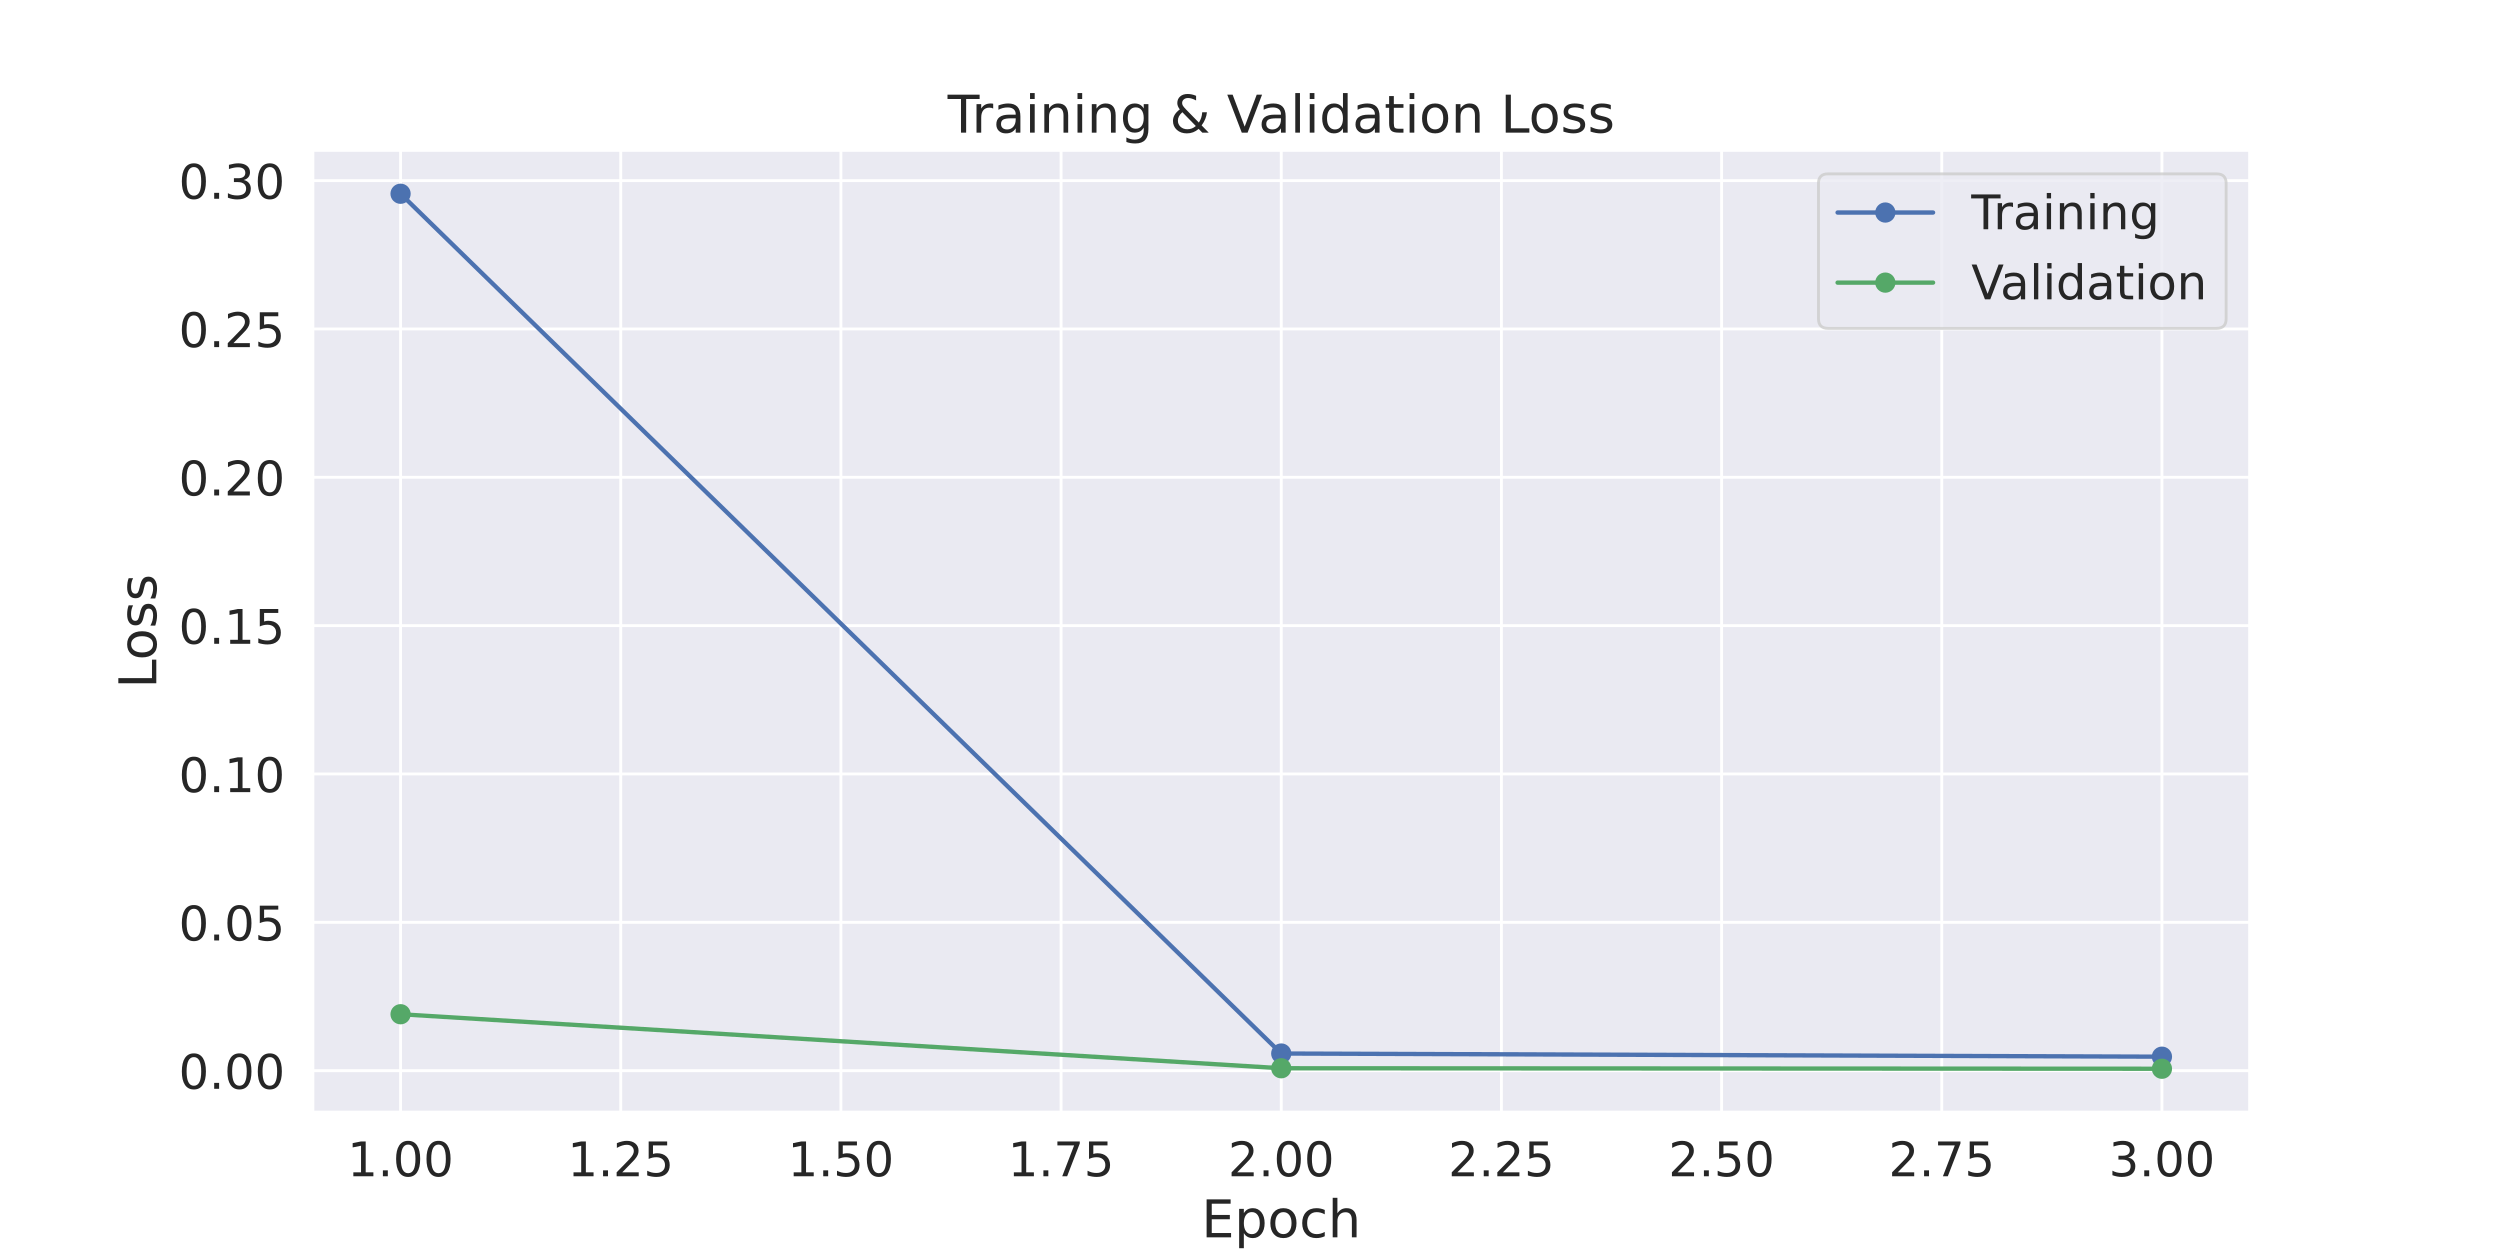
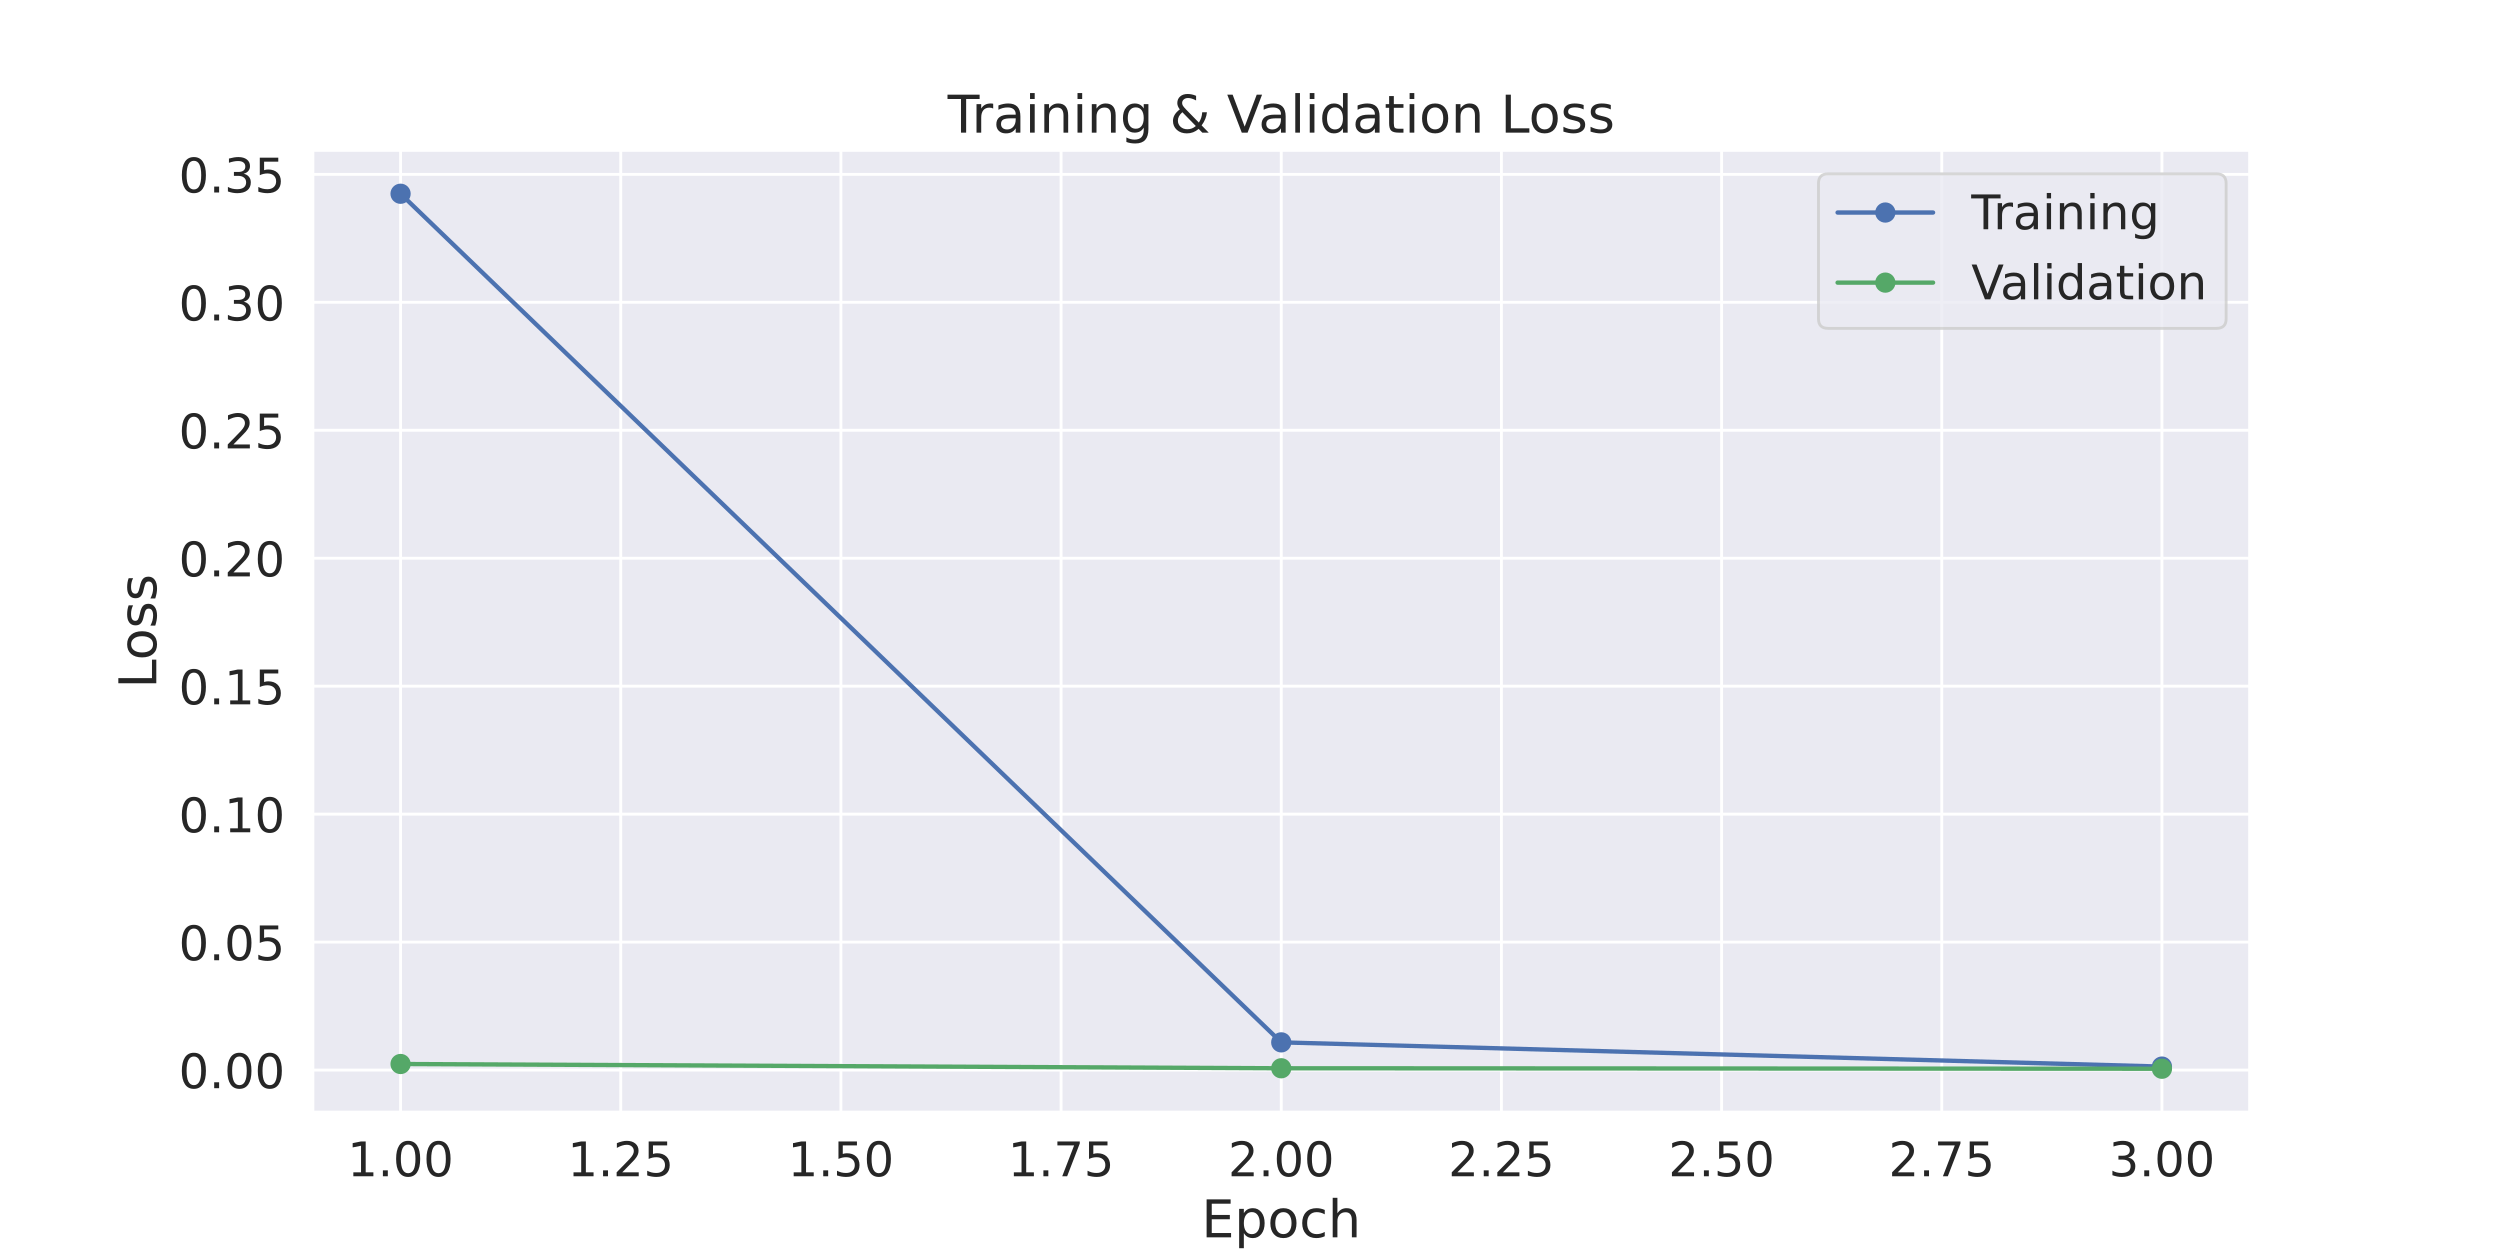
<svg xmlns="http://www.w3.org/2000/svg" xmlns:xlink="http://www.w3.org/1999/xlink" width="864pt" height="432pt" viewBox="0 0 864 432" version="1.1">
  <defs>
    <style type="text/css">*{stroke-linejoin: round; stroke-linecap: butt}</style>
  </defs>
  <g id="figure_1">
    <g id="patch_1">
      <path d="M 0 432  L 864 432  L 864 0  L 0 0  z " style="fill: #ffffff" />
    </g>
    <g id="axes_1">
      <g id="patch_2">
        <path d="M 108 384.48  L 777.6 384.48  L 777.6 51.84  L 108 51.84  z " style="fill: #eaeaf2" />
      </g>
      <g id="matplotlib.axis_1">
        <g id="xtick_1">
          <g id="line2d_1">
-             <path d="M 138.436 384.48  L 138.436 51.84  " clip-path="url(#pee584a106e)" style="fill: none; stroke: #ffffff; stroke-linecap: round" />
+             <path d="M 138.436 384.48  L 138.436 51.84  " clip-path="url(#p66d07f1329)" style="fill: none; stroke: #ffffff; stroke-linecap: round" />
          </g>
          <g id="text_1">
            <g style="fill: #262626" transform="translate(120.0672 406.5174)scale(0.165 -0.165)">
              <defs>
                <path id="DejaVuSans-31" d="M 794 531  L 1825 531  L 1825 4091  L 703 3866  L 703 4441  L 1819 4666  L 2450 4666  L 2450 531  L 3481 531  L 3481 0  L 794 0  L 794 531  z " transform="scale(0.015625)" />
                <path id="DejaVuSans-2e" d="M 684 794  L 1344 794  L 1344 0  L 684 0  L 684 794  z " transform="scale(0.015625)" />
                <path id="DejaVuSans-30" d="M 2034 4250  Q 1547 4250 1301 3770  Q 1056 3291 1056 2328  Q 1056 1369 1301 889  Q 1547 409 2034 409  Q 2525 409 2770 889  Q 3016 1369 3016 2328  Q 3016 3291 2770 3770  Q 2525 4250 2034 4250  z M 2034 4750  Q 2819 4750 3233 4129  Q 3647 3509 3647 2328  Q 3647 1150 3233 529  Q 2819 -91 2034 -91  Q 1250 -91 836 529  Q 422 1150 422 2328  Q 422 3509 836 4129  Q 1250 4750 2034 4750  z " transform="scale(0.015625)" />
              </defs>
              <use xlink:href="#DejaVuSans-31" />
              <use xlink:href="#DejaVuSans-2e" x="63.623" />
              <use xlink:href="#DejaVuSans-30" x="95.41" />
              <use xlink:href="#DejaVuSans-30" x="159.033" />
            </g>
          </g>
        </g>
        <g id="xtick_2">
          <g id="line2d_2">
-             <path d="M 214.527 384.48  L 214.527 51.84  " clip-path="url(#pee584a106e)" style="fill: none; stroke: #ffffff; stroke-linecap: round" />
+             <path d="M 214.527 384.48  L 214.527 51.84  " clip-path="url(#p66d07f1329)" style="fill: none; stroke: #ffffff; stroke-linecap: round" />
          </g>
          <g id="text_2">
            <g style="fill: #262626" transform="translate(196.1581 406.5174)scale(0.165 -0.165)">
              <defs>
                <path id="DejaVuSans-32" d="M 1228 531  L 3431 531  L 3431 0  L 469 0  L 469 531  Q 828 903 1448 1529  Q 2069 2156 2228 2338  Q 2531 2678 2651 2914  Q 2772 3150 2772 3378  Q 2772 3750 2511 3984  Q 2250 4219 1831 4219  Q 1534 4219 1204 4116  Q 875 4013 500 3803  L 500 4441  Q 881 4594 1212 4672  Q 1544 4750 1819 4750  Q 2544 4750 2975 4387  Q 3406 4025 3406 3419  Q 3406 3131 3298 2873  Q 3191 2616 2906 2266  Q 2828 2175 2409 1742  Q 1991 1309 1228 531  z " transform="scale(0.015625)" />
                <path id="DejaVuSans-35" d="M 691 4666  L 3169 4666  L 3169 4134  L 1269 4134  L 1269 2991  Q 1406 3038 1543 3061  Q 1681 3084 1819 3084  Q 2600 3084 3056 2656  Q 3513 2228 3513 1497  Q 3513 744 3044 326  Q 2575 -91 1722 -91  Q 1428 -91 1123 -41  Q 819 9 494 109  L 494 744  Q 775 591 1075 516  Q 1375 441 1709 441  Q 2250 441 2565 725  Q 2881 1009 2881 1497  Q 2881 1984 2565 2268  Q 2250 2553 1709 2553  Q 1456 2553 1204 2497  Q 953 2441 691 2322  L 691 4666  z " transform="scale(0.015625)" />
              </defs>
              <use xlink:href="#DejaVuSans-31" />
              <use xlink:href="#DejaVuSans-2e" x="63.623" />
              <use xlink:href="#DejaVuSans-32" x="95.41" />
              <use xlink:href="#DejaVuSans-35" x="159.033" />
            </g>
          </g>
        </g>
        <g id="xtick_3">
          <g id="line2d_3">
-             <path d="M 290.618 384.48  L 290.618 51.84  " clip-path="url(#pee584a106e)" style="fill: none; stroke: #ffffff; stroke-linecap: round" />
+             <path d="M 290.618 384.48  L 290.618 51.84  " clip-path="url(#p66d07f1329)" style="fill: none; stroke: #ffffff; stroke-linecap: round" />
          </g>
          <g id="text_3">
            <g style="fill: #262626" transform="translate(272.249 406.5174)scale(0.165 -0.165)">
              <use xlink:href="#DejaVuSans-31" />
              <use xlink:href="#DejaVuSans-2e" x="63.623" />
              <use xlink:href="#DejaVuSans-35" x="95.41" />
              <use xlink:href="#DejaVuSans-30" x="159.033" />
            </g>
          </g>
        </g>
        <g id="xtick_4">
          <g id="line2d_4">
-             <path d="M 366.709 384.48  L 366.709 51.84  " clip-path="url(#pee584a106e)" style="fill: none; stroke: #ffffff; stroke-linecap: round" />
+             <path d="M 366.709 384.48  L 366.709 51.84  " clip-path="url(#p66d07f1329)" style="fill: none; stroke: #ffffff; stroke-linecap: round" />
          </g>
          <g id="text_4">
            <g style="fill: #262626" transform="translate(348.3399 406.5174)scale(0.165 -0.165)">
              <defs>
                <path id="DejaVuSans-37" d="M 525 4666  L 3525 4666  L 3525 4397  L 1831 0  L 1172 0  L 2766 4134  L 525 4134  L 525 4666  z " transform="scale(0.015625)" />
              </defs>
              <use xlink:href="#DejaVuSans-31" />
              <use xlink:href="#DejaVuSans-2e" x="63.623" />
              <use xlink:href="#DejaVuSans-37" x="95.41" />
              <use xlink:href="#DejaVuSans-35" x="159.033" />
            </g>
          </g>
        </g>
        <g id="xtick_5">
          <g id="line2d_5">
-             <path d="M 442.8 384.48  L 442.8 51.84  " clip-path="url(#pee584a106e)" style="fill: none; stroke: #ffffff; stroke-linecap: round" />
+             <path d="M 442.8 384.48  L 442.8 51.84  " clip-path="url(#p66d07f1329)" style="fill: none; stroke: #ffffff; stroke-linecap: round" />
          </g>
          <g id="text_5">
            <g style="fill: #262626" transform="translate(424.4309 406.5174)scale(0.165 -0.165)">
              <use xlink:href="#DejaVuSans-32" />
              <use xlink:href="#DejaVuSans-2e" x="63.623" />
              <use xlink:href="#DejaVuSans-30" x="95.41" />
              <use xlink:href="#DejaVuSans-30" x="159.033" />
            </g>
          </g>
        </g>
        <g id="xtick_6">
          <g id="line2d_6">
-             <path d="M 518.891 384.48  L 518.891 51.84  " clip-path="url(#pee584a106e)" style="fill: none; stroke: #ffffff; stroke-linecap: round" />
+             <path d="M 518.891 384.48  L 518.891 51.84  " clip-path="url(#p66d07f1329)" style="fill: none; stroke: #ffffff; stroke-linecap: round" />
          </g>
          <g id="text_6">
            <g style="fill: #262626" transform="translate(500.5218 406.5174)scale(0.165 -0.165)">
              <use xlink:href="#DejaVuSans-32" />
              <use xlink:href="#DejaVuSans-2e" x="63.623" />
              <use xlink:href="#DejaVuSans-32" x="95.41" />
              <use xlink:href="#DejaVuSans-35" x="159.033" />
            </g>
          </g>
        </g>
        <g id="xtick_7">
          <g id="line2d_7">
-             <path d="M 594.982 384.48  L 594.982 51.84  " clip-path="url(#pee584a106e)" style="fill: none; stroke: #ffffff; stroke-linecap: round" />
+             <path d="M 594.982 384.48  L 594.982 51.84  " clip-path="url(#p66d07f1329)" style="fill: none; stroke: #ffffff; stroke-linecap: round" />
          </g>
          <g id="text_7">
            <g style="fill: #262626" transform="translate(576.6127 406.5174)scale(0.165 -0.165)">
              <use xlink:href="#DejaVuSans-32" />
              <use xlink:href="#DejaVuSans-2e" x="63.623" />
              <use xlink:href="#DejaVuSans-35" x="95.41" />
              <use xlink:href="#DejaVuSans-30" x="159.033" />
            </g>
          </g>
        </g>
        <g id="xtick_8">
          <g id="line2d_8">
-             <path d="M 671.073 384.48  L 671.073 51.84  " clip-path="url(#pee584a106e)" style="fill: none; stroke: #ffffff; stroke-linecap: round" />
+             <path d="M 671.073 384.48  L 671.073 51.84  " clip-path="url(#p66d07f1329)" style="fill: none; stroke: #ffffff; stroke-linecap: round" />
          </g>
          <g id="text_8">
            <g style="fill: #262626" transform="translate(652.7036 406.5174)scale(0.165 -0.165)">
              <use xlink:href="#DejaVuSans-32" />
              <use xlink:href="#DejaVuSans-2e" x="63.623" />
              <use xlink:href="#DejaVuSans-37" x="95.41" />
              <use xlink:href="#DejaVuSans-35" x="159.033" />
            </g>
          </g>
        </g>
        <g id="xtick_9">
          <g id="line2d_9">
-             <path d="M 747.164 384.48  L 747.164 51.84  " clip-path="url(#pee584a106e)" style="fill: none; stroke: #ffffff; stroke-linecap: round" />
+             <path d="M 747.164 384.48  L 747.164 51.84  " clip-path="url(#p66d07f1329)" style="fill: none; stroke: #ffffff; stroke-linecap: round" />
          </g>
          <g id="text_9">
            <g style="fill: #262626" transform="translate(728.7945 406.5174)scale(0.165 -0.165)">
              <defs>
                <path id="DejaVuSans-33" d="M 2597 2516  Q 3050 2419 3304 2112  Q 3559 1806 3559 1356  Q 3559 666 3084 287  Q 2609 -91 1734 -91  Q 1441 -91 1130 -33  Q 819 25 488 141  L 488 750  Q 750 597 1062 519  Q 1375 441 1716 441  Q 2309 441 2620 675  Q 2931 909 2931 1356  Q 2931 1769 2642 2001  Q 2353 2234 1838 2234  L 1294 2234  L 1294 2753  L 1863 2753  Q 2328 2753 2575 2939  Q 2822 3125 2822 3475  Q 2822 3834 2567 4026  Q 2313 4219 1838 4219  Q 1578 4219 1281 4162  Q 984 4106 628 3988  L 628 4550  Q 988 4650 1302 4700  Q 1616 4750 1894 4750  Q 2613 4750 3031 4423  Q 3450 4097 3450 3541  Q 3450 3153 3228 2886  Q 3006 2619 2597 2516  z " transform="scale(0.015625)" />
              </defs>
              <use xlink:href="#DejaVuSans-33" />
              <use xlink:href="#DejaVuSans-2e" x="63.623" />
              <use xlink:href="#DejaVuSans-30" x="95.41" />
              <use xlink:href="#DejaVuSans-30" x="159.033" />
            </g>
          </g>
        </g>
        <g id="text_10">
          <g style="fill: #262626" transform="translate(415.2403 427.6261)scale(0.18 -0.18)">
            <defs>
              <path id="DejaVuSans-45" d="M 628 4666  L 3578 4666  L 3578 4134  L 1259 4134  L 1259 2753  L 3481 2753  L 3481 2222  L 1259 2222  L 1259 531  L 3634 531  L 3634 0  L 628 0  L 628 4666  z " transform="scale(0.015625)" />
              <path id="DejaVuSans-70" d="M 1159 525  L 1159 -1331  L 581 -1331  L 581 3500  L 1159 3500  L 1159 2969  Q 1341 3281 1617 3432  Q 1894 3584 2278 3584  Q 2916 3584 3314 3078  Q 3713 2572 3713 1747  Q 3713 922 3314 415  Q 2916 -91 2278 -91  Q 1894 -91 1617 61  Q 1341 213 1159 525  z M 3116 1747  Q 3116 2381 2855 2742  Q 2594 3103 2138 3103  Q 1681 3103 1420 2742  Q 1159 2381 1159 1747  Q 1159 1113 1420 752  Q 1681 391 2138 391  Q 2594 391 2855 752  Q 3116 1113 3116 1747  z " transform="scale(0.015625)" />
              <path id="DejaVuSans-6f" d="M 1959 3097  Q 1497 3097 1228 2736  Q 959 2375 959 1747  Q 959 1119 1226 758  Q 1494 397 1959 397  Q 2419 397 2687 759  Q 2956 1122 2956 1747  Q 2956 2369 2687 2733  Q 2419 3097 1959 3097  z M 1959 3584  Q 2709 3584 3137 3096  Q 3566 2609 3566 1747  Q 3566 888 3137 398  Q 2709 -91 1959 -91  Q 1206 -91 779 398  Q 353 888 353 1747  Q 353 2609 779 3096  Q 1206 3584 1959 3584  z " transform="scale(0.015625)" />
              <path id="DejaVuSans-63" d="M 3122 3366  L 3122 2828  Q 2878 2963 2633 3030  Q 2388 3097 2138 3097  Q 1578 3097 1268 2742  Q 959 2388 959 1747  Q 959 1106 1268 751  Q 1578 397 2138 397  Q 2388 397 2633 464  Q 2878 531 3122 666  L 3122 134  Q 2881 22 2623 -34  Q 2366 -91 2075 -91  Q 1284 -91 818 406  Q 353 903 353 1747  Q 353 2603 823 3093  Q 1294 3584 2113 3584  Q 2378 3584 2631 3529  Q 2884 3475 3122 3366  z " transform="scale(0.015625)" />
              <path id="DejaVuSans-68" d="M 3513 2113  L 3513 0  L 2938 0  L 2938 2094  Q 2938 2591 2744 2837  Q 2550 3084 2163 3084  Q 1697 3084 1428 2787  Q 1159 2491 1159 1978  L 1159 0  L 581 0  L 581 4863  L 1159 4863  L 1159 2956  Q 1366 3272 1645 3428  Q 1925 3584 2291 3584  Q 2894 3584 3203 3211  Q 3513 2838 3513 2113  z " transform="scale(0.015625)" />
            </defs>
            <use xlink:href="#DejaVuSans-45" />
            <use xlink:href="#DejaVuSans-70" x="63.184" />
            <use xlink:href="#DejaVuSans-6f" x="126.66" />
            <use xlink:href="#DejaVuSans-63" x="187.842" />
            <use xlink:href="#DejaVuSans-68" x="242.822" />
          </g>
        </g>
      </g>
      <g id="matplotlib.axis_2">
        <g id="ytick_1">
          <g id="line2d_10">
-             <path d="M 108 370.022  L 777.6 370.022  " clip-path="url(#pee584a106e)" style="fill: none; stroke: #ffffff; stroke-linecap: round" />
+             <path d="M 108 369.812  L 777.6 369.812  " clip-path="url(#p66d07f1329)" style="fill: none; stroke: #ffffff; stroke-linecap: round" />
          </g>
          <g id="text_11">
-             <g style="fill: #262626" transform="translate(61.76172 376.2907)scale(0.165 -0.165)">
+             <g style="fill: #262626" transform="translate(61.76172 376.0812)scale(0.165 -0.165)">
              <use xlink:href="#DejaVuSans-30" />
              <use xlink:href="#DejaVuSans-2e" x="63.623" />
              <use xlink:href="#DejaVuSans-30" x="95.41" />
              <use xlink:href="#DejaVuSans-30" x="159.033" />
            </g>
          </g>
        </g>
        <g id="ytick_2">
          <g id="line2d_11">
-             <path d="M 108 318.756  L 777.6 318.756  " clip-path="url(#pee584a106e)" style="fill: none; stroke: #ffffff; stroke-linecap: round" />
+             <path d="M 108 325.591  L 777.6 325.591  " clip-path="url(#p66d07f1329)" style="fill: none; stroke: #ffffff; stroke-linecap: round" />
          </g>
          <g id="text_12">
-             <g style="fill: #262626" transform="translate(61.76172 325.0244)scale(0.165 -0.165)">
+             <g style="fill: #262626" transform="translate(61.76172 331.8593)scale(0.165 -0.165)">
              <use xlink:href="#DejaVuSans-30" />
              <use xlink:href="#DejaVuSans-2e" x="63.623" />
              <use xlink:href="#DejaVuSans-30" x="95.41" />
              <use xlink:href="#DejaVuSans-35" x="159.033" />
            </g>
          </g>
        </g>
        <g id="ytick_3">
          <g id="line2d_12">
-             <path d="M 108 267.489  L 777.6 267.489  " clip-path="url(#pee584a106e)" style="fill: none; stroke: #ffffff; stroke-linecap: round" />
+             <path d="M 108 281.369  L 777.6 281.369  " clip-path="url(#p66d07f1329)" style="fill: none; stroke: #ffffff; stroke-linecap: round" />
          </g>
          <g id="text_13">
-             <g style="fill: #262626" transform="translate(61.76172 273.7581)scale(0.165 -0.165)">
+             <g style="fill: #262626" transform="translate(61.76172 287.6375)scale(0.165 -0.165)">
              <use xlink:href="#DejaVuSans-30" />
              <use xlink:href="#DejaVuSans-2e" x="63.623" />
              <use xlink:href="#DejaVuSans-31" x="95.41" />
              <use xlink:href="#DejaVuSans-30" x="159.033" />
            </g>
          </g>
        </g>
        <g id="ytick_4">
          <g id="line2d_13">
-             <path d="M 108 216.223  L 777.6 216.223  " clip-path="url(#pee584a106e)" style="fill: none; stroke: #ffffff; stroke-linecap: round" />
+             <path d="M 108 237.147  L 777.6 237.147  " clip-path="url(#p66d07f1329)" style="fill: none; stroke: #ffffff; stroke-linecap: round" />
          </g>
          <g id="text_14">
-             <g style="fill: #262626" transform="translate(61.76172 222.4918)scale(0.165 -0.165)">
+             <g style="fill: #262626" transform="translate(61.76172 243.4156)scale(0.165 -0.165)">
              <use xlink:href="#DejaVuSans-30" />
              <use xlink:href="#DejaVuSans-2e" x="63.623" />
              <use xlink:href="#DejaVuSans-31" x="95.41" />
              <use xlink:href="#DejaVuSans-35" x="159.033" />
            </g>
          </g>
        </g>
        <g id="ytick_5">
          <g id="line2d_14">
-             <path d="M 108 164.957  L 777.6 164.957  " clip-path="url(#pee584a106e)" style="fill: none; stroke: #ffffff; stroke-linecap: round" />
+             <path d="M 108 192.925  L 777.6 192.925  " clip-path="url(#p66d07f1329)" style="fill: none; stroke: #ffffff; stroke-linecap: round" />
          </g>
          <g id="text_15">
-             <g style="fill: #262626" transform="translate(61.76172 171.2254)scale(0.165 -0.165)">
+             <g style="fill: #262626" transform="translate(61.76172 199.1937)scale(0.165 -0.165)">
              <use xlink:href="#DejaVuSans-30" />
              <use xlink:href="#DejaVuSans-2e" x="63.623" />
              <use xlink:href="#DejaVuSans-32" x="95.41" />
              <use xlink:href="#DejaVuSans-30" x="159.033" />
            </g>
          </g>
        </g>
        <g id="ytick_6">
          <g id="line2d_15">
-             <path d="M 108 113.69  L 777.6 113.69  " clip-path="url(#pee584a106e)" style="fill: none; stroke: #ffffff; stroke-linecap: round" />
+             <path d="M 108 148.703  L 777.6 148.703  " clip-path="url(#p66d07f1329)" style="fill: none; stroke: #ffffff; stroke-linecap: round" />
          </g>
          <g id="text_16">
-             <g style="fill: #262626" transform="translate(61.76172 119.9591)scale(0.165 -0.165)">
+             <g style="fill: #262626" transform="translate(61.76172 154.9719)scale(0.165 -0.165)">
              <use xlink:href="#DejaVuSans-30" />
              <use xlink:href="#DejaVuSans-2e" x="63.623" />
              <use xlink:href="#DejaVuSans-32" x="95.41" />
              <use xlink:href="#DejaVuSans-35" x="159.033" />
            </g>
          </g>
        </g>
        <g id="ytick_7">
          <g id="line2d_16">
-             <path d="M 108 62.424  L 777.6 62.424  " clip-path="url(#pee584a106e)" style="fill: none; stroke: #ffffff; stroke-linecap: round" />
+             <path d="M 108 104.481  L 777.6 104.481  " clip-path="url(#p66d07f1329)" style="fill: none; stroke: #ffffff; stroke-linecap: round" />
          </g>
          <g id="text_17">
-             <g style="fill: #262626" transform="translate(61.76172 68.6928)scale(0.165 -0.165)">
+             <g style="fill: #262626" transform="translate(61.76172 110.75)scale(0.165 -0.165)">
              <use xlink:href="#DejaVuSans-30" />
              <use xlink:href="#DejaVuSans-2e" x="63.623" />
              <use xlink:href="#DejaVuSans-33" x="95.41" />
              <use xlink:href="#DejaVuSans-30" x="159.033" />
            </g>
          </g>
        </g>
-         <g id="text_18">
+         <g id="ytick_8">
+           <g id="line2d_17">
+             <path d="M 108 60.259  L 777.6 60.259  " clip-path="url(#p66d07f1329)" style="fill: none; stroke: #ffffff; stroke-linecap: round" />
+           </g>
+           <g id="text_18">
+             <g style="fill: #262626" transform="translate(61.76172 66.52818)scale(0.165 -0.165)">
+               <use xlink:href="#DejaVuSans-30" />
+               <use xlink:href="#DejaVuSans-2e" x="63.623" />
+               <use xlink:href="#DejaVuSans-33" x="95.41" />
+               <use xlink:href="#DejaVuSans-35" x="159.033" />
+             </g>
+           </g>
+         </g>
+         <g id="text_19">
          <g style="fill: #262626" transform="translate(54.01828 237.9009)rotate(-90)scale(0.18 -0.18)">
            <defs>
              <path id="DejaVuSans-4c" d="M 628 4666  L 1259 4666  L 1259 531  L 3531 531  L 3531 0  L 628 0  L 628 4666  z " transform="scale(0.015625)" />
              <path id="DejaVuSans-73" d="M 2834 3397  L 2834 2853  Q 2591 2978 2328 3040  Q 2066 3103 1784 3103  Q 1356 3103 1142 2972  Q 928 2841 928 2578  Q 928 2378 1081 2264  Q 1234 2150 1697 2047  L 1894 2003  Q 2506 1872 2764 1633  Q 3022 1394 3022 966  Q 3022 478 2636 193  Q 2250 -91 1575 -91  Q 1294 -91 989 -36  Q 684 19 347 128  L 347 722  Q 666 556 975 473  Q 1284 391 1588 391  Q 1994 391 2212 530  Q 2431 669 2431 922  Q 2431 1156 2273 1281  Q 2116 1406 1581 1522  L 1381 1569  Q 847 1681 609 1914  Q 372 2147 372 2553  Q 372 3047 722 3315  Q 1072 3584 1716 3584  Q 2034 3584 2315 3537  Q 2597 3491 2834 3397  z " transform="scale(0.015625)" />
            </defs>
            <use xlink:href="#DejaVuSans-4c" />
            <use xlink:href="#DejaVuSans-6f" x="53.963" />
            <use xlink:href="#DejaVuSans-73" x="115.145" />
            <use xlink:href="#DejaVuSans-73" x="167.244" />
          </g>
        </g>
      </g>
-       <g id="line2d_17">
-         <path d="M 138.436 66.96  L 442.8 364.096  L 747.164 365.191  " clip-path="url(#pee584a106e)" style="fill: none; stroke: #4c72b0; stroke-width: 1.5; stroke-linecap: round" />
+       <g id="line2d_18">
+         <path d="M 138.436 66.96  L 442.8 360.241  L 747.164 368.611  " clip-path="url(#p66d07f1329)" style="fill: none; stroke: #4c72b0; stroke-width: 1.5; stroke-linecap: round" />
        <defs>
-           <path id="mf49e68f4fa" d="M 0 3  C 0.796 3 1.559 2.684 2.121 2.121  C 2.684 1.559 3 0.796 3 0  C 3 -0.796 2.684 -1.559 2.121 -2.121  C 1.559 -2.684 0.796 -3 0 -3  C -0.796 -3 -1.559 -2.684 -2.121 -2.121  C -2.684 -1.559 -3 -0.796 -3 0  C -3 0.796 -2.684 1.559 -2.121 2.121  C -1.559 2.684 -0.796 3 0 3  z " style="stroke: #4c72b0" />
+           <path id="m0e939ecf82" d="M 0 3  C 0.796 3 1.559 2.684 2.121 2.121  C 2.684 1.559 3 0.796 3 0  C 3 -0.796 2.684 -1.559 2.121 -2.121  C 1.559 -2.684 0.796 -3 0 -3  C -0.796 -3 -1.559 -2.684 -2.121 -2.121  C -2.684 -1.559 -3 -0.796 -3 0  C -3 0.796 -2.684 1.559 -2.121 2.121  C -1.559 2.684 -0.796 3 0 3  z " style="stroke: #4c72b0" />
        </defs>
-         <g clip-path="url(#pee584a106e)">
-           <use xlink:href="#mf49e68f4fa" x="138.436" y="66.96" style="fill: #4c72b0; stroke: #4c72b0" />
-           <use xlink:href="#mf49e68f4fa" x="442.8" y="364.096" style="fill: #4c72b0; stroke: #4c72b0" />
-           <use xlink:href="#mf49e68f4fa" x="747.164" y="365.191" style="fill: #4c72b0; stroke: #4c72b0" />
-         </g>
-       </g>
-       <g id="line2d_18">
-         <path d="M 138.436 350.519  L 442.8 369.191  L 747.164 369.36  " clip-path="url(#pee584a106e)" style="fill: none; stroke: #55a868; stroke-width: 1.5; stroke-linecap: round" />
+         <g clip-path="url(#p66d07f1329)">
+           <use xlink:href="#m0e939ecf82" x="138.436" y="66.96" style="fill: #4c72b0; stroke: #4c72b0" />
+           <use xlink:href="#m0e939ecf82" x="442.8" y="360.241" style="fill: #4c72b0; stroke: #4c72b0" />
+           <use xlink:href="#m0e939ecf82" x="747.164" y="368.611" style="fill: #4c72b0; stroke: #4c72b0" />
+         </g>
+       </g>
+       <g id="line2d_19">
+         <path d="M 138.436 367.718  L 442.8 369.193  L 747.164 369.36  " clip-path="url(#p66d07f1329)" style="fill: none; stroke: #55a868; stroke-width: 1.5; stroke-linecap: round" />
        <defs>
-           <path id="m75b899f1af" d="M 0 3  C 0.796 3 1.559 2.684 2.121 2.121  C 2.684 1.559 3 0.796 3 0  C 3 -0.796 2.684 -1.559 2.121 -2.121  C 1.559 -2.684 0.796 -3 0 -3  C -0.796 -3 -1.559 -2.684 -2.121 -2.121  C -2.684 -1.559 -3 -0.796 -3 0  C -3 0.796 -2.684 1.559 -2.121 2.121  C -1.559 2.684 -0.796 3 0 3  z " style="stroke: #55a868" />
+           <path id="m5a03a164b7" d="M 0 3  C 0.796 3 1.559 2.684 2.121 2.121  C 2.684 1.559 3 0.796 3 0  C 3 -0.796 2.684 -1.559 2.121 -2.121  C 1.559 -2.684 0.796 -3 0 -3  C -0.796 -3 -1.559 -2.684 -2.121 -2.121  C -2.684 -1.559 -3 -0.796 -3 0  C -3 0.796 -2.684 1.559 -2.121 2.121  C -1.559 2.684 -0.796 3 0 3  z " style="stroke: #55a868" />
        </defs>
-         <g clip-path="url(#pee584a106e)">
-           <use xlink:href="#m75b899f1af" x="138.436" y="350.519" style="fill: #55a868; stroke: #55a868" />
-           <use xlink:href="#m75b899f1af" x="442.8" y="369.191" style="fill: #55a868; stroke: #55a868" />
-           <use xlink:href="#m75b899f1af" x="747.164" y="369.36" style="fill: #55a868; stroke: #55a868" />
+         <g clip-path="url(#p66d07f1329)">
+           <use xlink:href="#m5a03a164b7" x="138.436" y="367.718" style="fill: #55a868; stroke: #55a868" />
+           <use xlink:href="#m5a03a164b7" x="442.8" y="369.193" style="fill: #55a868; stroke: #55a868" />
+           <use xlink:href="#m5a03a164b7" x="747.164" y="369.36" style="fill: #55a868; stroke: #55a868" />
        </g>
      </g>
      <g id="patch_3">
        <path d="M 108 384.48  L 108 51.84  " style="fill: none; stroke: #ffffff; stroke-width: 1.25; stroke-linejoin: miter; stroke-linecap: square" />
      </g>
      <g id="patch_4">
        <path d="M 777.6 384.48  L 777.6 51.84  " style="fill: none; stroke: #ffffff; stroke-width: 1.25; stroke-linejoin: miter; stroke-linecap: square" />
      </g>
      <g id="patch_5">
        <path d="M 108 384.48  L 777.6 384.48  " style="fill: none; stroke: #ffffff; stroke-width: 1.25; stroke-linejoin: miter; stroke-linecap: square" />
      </g>
      <g id="patch_6">
        <path d="M 108 51.84  L 777.6 51.84  " style="fill: none; stroke: #ffffff; stroke-width: 1.25; stroke-linejoin: miter; stroke-linecap: square" />
      </g>
-       <g id="text_19">
+       <g id="text_20">
        <g style="fill: #262626" transform="translate(327.51 45.84)scale(0.18 -0.18)">
          <defs>
            <path id="DejaVuSans-54" d="M -19 4666  L 3928 4666  L 3928 4134  L 2272 4134  L 2272 0  L 1638 0  L 1638 4134  L -19 4134  L -19 4666  z " transform="scale(0.015625)" />
            <path id="DejaVuSans-72" d="M 2631 2963  Q 2534 3019 2420 3045  Q 2306 3072 2169 3072  Q 1681 3072 1420 2755  Q 1159 2438 1159 1844  L 1159 0  L 581 0  L 581 3500  L 1159 3500  L 1159 2956  Q 1341 3275 1631 3429  Q 1922 3584 2338 3584  Q 2397 3584 2469 3576  Q 2541 3569 2628 3553  L 2631 2963  z " transform="scale(0.015625)" />
            <path id="DejaVuSans-61" d="M 2194 1759  Q 1497 1759 1228 1600  Q 959 1441 959 1056  Q 959 750 1161 570  Q 1363 391 1709 391  Q 2188 391 2477 730  Q 2766 1069 2766 1631  L 2766 1759  L 2194 1759  z M 3341 1997  L 3341 0  L 2766 0  L 2766 531  Q 2569 213 2275 61  Q 1981 -91 1556 -91  Q 1019 -91 701 211  Q 384 513 384 1019  Q 384 1609 779 1909  Q 1175 2209 1959 2209  L 2766 2209  L 2766 2266  Q 2766 2663 2505 2880  Q 2244 3097 1772 3097  Q 1472 3097 1187 3025  Q 903 2953 641 2809  L 641 3341  Q 956 3463 1253 3523  Q 1550 3584 1831 3584  Q 2591 3584 2966 3190  Q 3341 2797 3341 1997  z " transform="scale(0.015625)" />
            <path id="DejaVuSans-69" d="M 603 3500  L 1178 3500  L 1178 0  L 603 0  L 603 3500  z M 603 4863  L 1178 4863  L 1178 4134  L 603 4134  L 603 4863  z " transform="scale(0.015625)" />
            <path id="DejaVuSans-6e" d="M 3513 2113  L 3513 0  L 2938 0  L 2938 2094  Q 2938 2591 2744 2837  Q 2550 3084 2163 3084  Q 1697 3084 1428 2787  Q 1159 2491 1159 1978  L 1159 0  L 581 0  L 581 3500  L 1159 3500  L 1159 2956  Q 1366 3272 1645 3428  Q 1925 3584 2291 3584  Q 2894 3584 3203 3211  Q 3513 2838 3513 2113  z " transform="scale(0.015625)" />
            <path id="DejaVuSans-67" d="M 2906 1791  Q 2906 2416 2648 2759  Q 2391 3103 1925 3103  Q 1463 3103 1205 2759  Q 947 2416 947 1791  Q 947 1169 1205 825  Q 1463 481 1925 481  Q 2391 481 2648 825  Q 2906 1169 2906 1791  z M 3481 434  Q 3481 -459 3084 -895  Q 2688 -1331 1869 -1331  Q 1566 -1331 1297 -1286  Q 1028 -1241 775 -1147  L 775 -588  Q 1028 -725 1275 -790  Q 1522 -856 1778 -856  Q 2344 -856 2625 -561  Q 2906 -266 2906 331  L 2906 616  Q 2728 306 2450 153  Q 2172 0 1784 0  Q 1141 0 747 490  Q 353 981 353 1791  Q 353 2603 747 3093  Q 1141 3584 1784 3584  Q 2172 3584 2450 3431  Q 2728 3278 2906 2969  L 2906 3500  L 3481 3500  L 3481 434  z " transform="scale(0.015625)" />
            <path id="DejaVuSans-20" transform="scale(0.015625)" />
            <path id="DejaVuSans-26" d="M 1556 2509  Q 1272 2256 1139 2004  Q 1006 1753 1006 1478  Q 1006 1022 1337 719  Q 1669 416 2169 416  Q 2466 416 2725 514  Q 2984 613 3213 813  L 1556 2509  z M 1997 2859  L 3584 1234  Q 3769 1513 3872 1830  Q 3975 2147 3994 2503  L 4575 2503  Q 4538 2091 4375 1687  Q 4213 1284 3922 891  L 4794 0  L 4006 0  L 3559 459  Q 3234 181 2878 45  Q 2522 -91 2113 -91  Q 1359 -91 881 339  Q 403 769 403 1441  Q 403 1841 612 2192  Q 822 2544 1241 2853  Q 1091 3050 1012 3245  Q 934 3441 934 3628  Q 934 4134 1281 4442  Q 1628 4750 2203 4750  Q 2463 4750 2720 4694  Q 2978 4638 3244 4525  L 3244 3956  Q 2972 4103 2725 4179  Q 2478 4256 2266 4256  Q 1938 4256 1733 4082  Q 1528 3909 1528 3634  Q 1528 3475 1620 3314  Q 1713 3153 1997 2859  z " transform="scale(0.015625)" />
            <path id="DejaVuSans-56" d="M 1831 0  L 50 4666  L 709 4666  L 2188 738  L 3669 4666  L 4325 4666  L 2547 0  L 1831 0  z " transform="scale(0.015625)" />
            <path id="DejaVuSans-6c" d="M 603 4863  L 1178 4863  L 1178 0  L 603 0  L 603 4863  z " transform="scale(0.015625)" />
            <path id="DejaVuSans-64" d="M 2906 2969  L 2906 4863  L 3481 4863  L 3481 0  L 2906 0  L 2906 525  Q 2725 213 2448 61  Q 2172 -91 1784 -91  Q 1150 -91 751 415  Q 353 922 353 1747  Q 353 2572 751 3078  Q 1150 3584 1784 3584  Q 2172 3584 2448 3432  Q 2725 3281 2906 2969  z M 947 1747  Q 947 1113 1208 752  Q 1469 391 1925 391  Q 2381 391 2643 752  Q 2906 1113 2906 1747  Q 2906 2381 2643 2742  Q 2381 3103 1925 3103  Q 1469 3103 1208 2742  Q 947 2381 947 1747  z " transform="scale(0.015625)" />
            <path id="DejaVuSans-74" d="M 1172 4494  L 1172 3500  L 2356 3500  L 2356 3053  L 1172 3053  L 1172 1153  Q 1172 725 1289 603  Q 1406 481 1766 481  L 2356 481  L 2356 0  L 1766 0  Q 1100 0 847 248  Q 594 497 594 1153  L 594 3053  L 172 3053  L 172 3500  L 594 3500  L 594 4494  L 1172 4494  z " transform="scale(0.015625)" />
          </defs>
          <use xlink:href="#DejaVuSans-54" />
          <use xlink:href="#DejaVuSans-72" x="46.334" />
          <use xlink:href="#DejaVuSans-61" x="87.447" />
          <use xlink:href="#DejaVuSans-69" x="148.727" />
          <use xlink:href="#DejaVuSans-6e" x="176.51" />
          <use xlink:href="#DejaVuSans-69" x="239.889" />
          <use xlink:href="#DejaVuSans-6e" x="267.672" />
          <use xlink:href="#DejaVuSans-67" x="331.051" />
          <use xlink:href="#DejaVuSans-20" x="394.527" />
          <use xlink:href="#DejaVuSans-26" x="426.314" />
          <use xlink:href="#DejaVuSans-20" x="504.293" />
          <use xlink:href="#DejaVuSans-56" x="536.08" />
          <use xlink:href="#DejaVuSans-61" x="596.738" />
          <use xlink:href="#DejaVuSans-6c" x="658.018" />
          <use xlink:href="#DejaVuSans-69" x="685.801" />
          <use xlink:href="#DejaVuSans-64" x="713.584" />
          <use xlink:href="#DejaVuSans-61" x="777.061" />
          <use xlink:href="#DejaVuSans-74" x="838.34" />
          <use xlink:href="#DejaVuSans-69" x="877.549" />
          <use xlink:href="#DejaVuSans-6f" x="905.332" />
          <use xlink:href="#DejaVuSans-6e" x="966.514" />
          <use xlink:href="#DejaVuSans-20" x="1029.893" />
          <use xlink:href="#DejaVuSans-4c" x="1061.68" />
          <use xlink:href="#DejaVuSans-6f" x="1115.643" />
          <use xlink:href="#DejaVuSans-73" x="1176.824" />
          <use xlink:href="#DejaVuSans-73" x="1228.924" />
        </g>
      </g>
      <g id="legend_1">
        <g id="patch_7">
          <path d="M 631.771 113.478  L 766.05 113.478  Q 769.35 113.478 769.35 110.178  L 769.35 63.39  Q 769.35 60.09 766.05 60.09  L 631.771 60.09  Q 628.471 60.09 628.471 63.39  L 628.471 110.178  Q 628.471 113.478 631.771 113.478  z " style="fill: #eaeaf2; opacity: 0.8; stroke: #cccccc; stroke-linejoin: miter" />
        </g>
-         <g id="line2d_19">
+         <g id="line2d_20">
          <path d="M 635.071 73.452  L 651.571 73.452  L 668.071 73.452  " style="fill: none; stroke: #4c72b0; stroke-width: 1.5; stroke-linecap: round" />
          <g>
-             <use xlink:href="#mf49e68f4fa" x="651.571" y="73.452" style="fill: #4c72b0; stroke: #4c72b0" />
-           </g>
-         </g>
-         <g id="text_20">
+             <use xlink:href="#m0e939ecf82" x="651.571" y="73.452" style="fill: #4c72b0; stroke: #4c72b0" />
+           </g>
+         </g>
+         <g id="text_21">
          <g style="fill: #262626" transform="translate(681.2709 79.22742)scale(0.165 -0.165)">
            <use xlink:href="#DejaVuSans-54" />
            <use xlink:href="#DejaVuSans-72" x="46.334" />
            <use xlink:href="#DejaVuSans-61" x="87.447" />
            <use xlink:href="#DejaVuSans-69" x="148.727" />
            <use xlink:href="#DejaVuSans-6e" x="176.51" />
            <use xlink:href="#DejaVuSans-69" x="239.889" />
            <use xlink:href="#DejaVuSans-6e" x="267.672" />
            <use xlink:href="#DejaVuSans-67" x="331.051" />
          </g>
        </g>
-         <g id="line2d_20">
+         <g id="line2d_21">
          <path d="M 635.071 97.671  L 651.571 97.671  L 668.071 97.671  " style="fill: none; stroke: #55a868; stroke-width: 1.5; stroke-linecap: round" />
          <g>
-             <use xlink:href="#m75b899f1af" x="651.571" y="97.671" style="fill: #55a868; stroke: #55a868" />
-           </g>
-         </g>
-         <g id="text_21">
+             <use xlink:href="#m5a03a164b7" x="651.571" y="97.671" style="fill: #55a868; stroke: #55a868" />
+           </g>
+         </g>
+         <g id="text_22">
          <g style="fill: #262626" transform="translate(681.2709 103.4463)scale(0.165 -0.165)">
            <use xlink:href="#DejaVuSans-56" />
            <use xlink:href="#DejaVuSans-61" x="60.658" />
            <use xlink:href="#DejaVuSans-6c" x="121.938" />
            <use xlink:href="#DejaVuSans-69" x="149.721" />
            <use xlink:href="#DejaVuSans-64" x="177.504" />
            <use xlink:href="#DejaVuSans-61" x="240.98" />
            <use xlink:href="#DejaVuSans-74" x="302.26" />
            <use xlink:href="#DejaVuSans-69" x="341.469" />
            <use xlink:href="#DejaVuSans-6f" x="369.252" />
            <use xlink:href="#DejaVuSans-6e" x="430.434" />
          </g>
        </g>
      </g>
    </g>
  </g>
  <defs>
-     <clipPath id="pee584a106e">
+     <clipPath id="p66d07f1329">
      <rect x="108" y="51.84" width="669.6" height="332.64" />
    </clipPath>
  </defs>
</svg>
